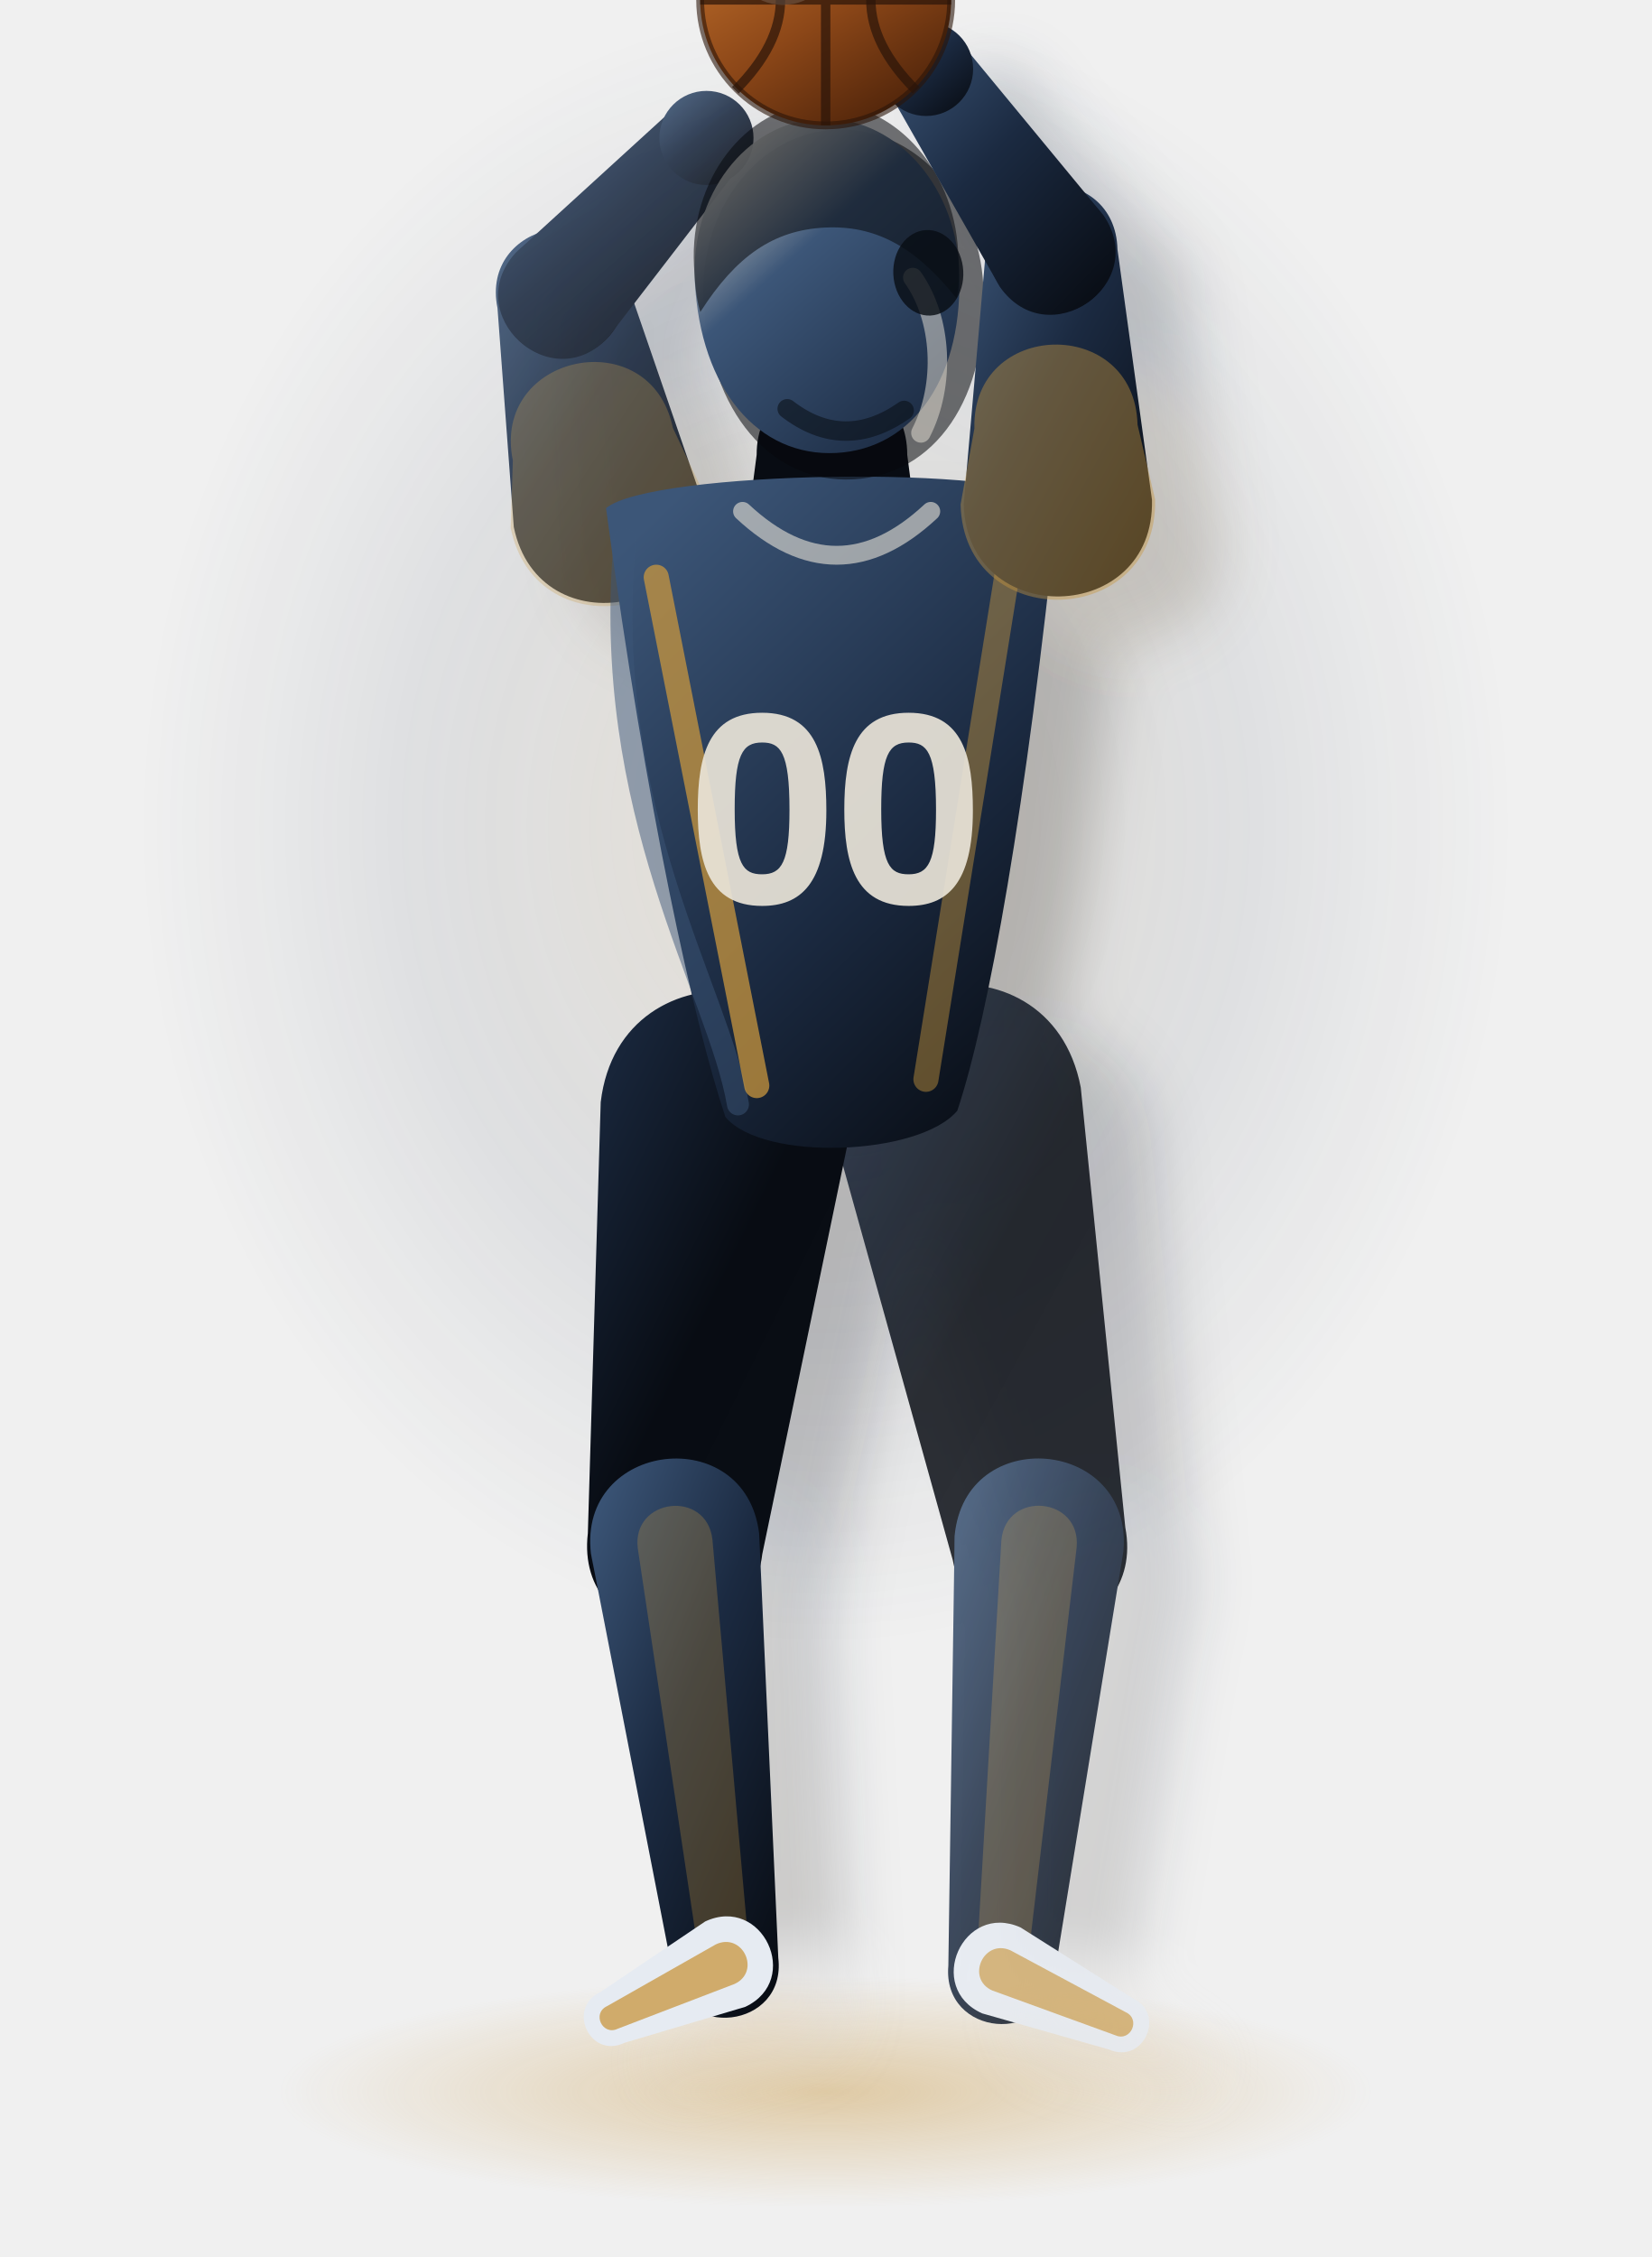
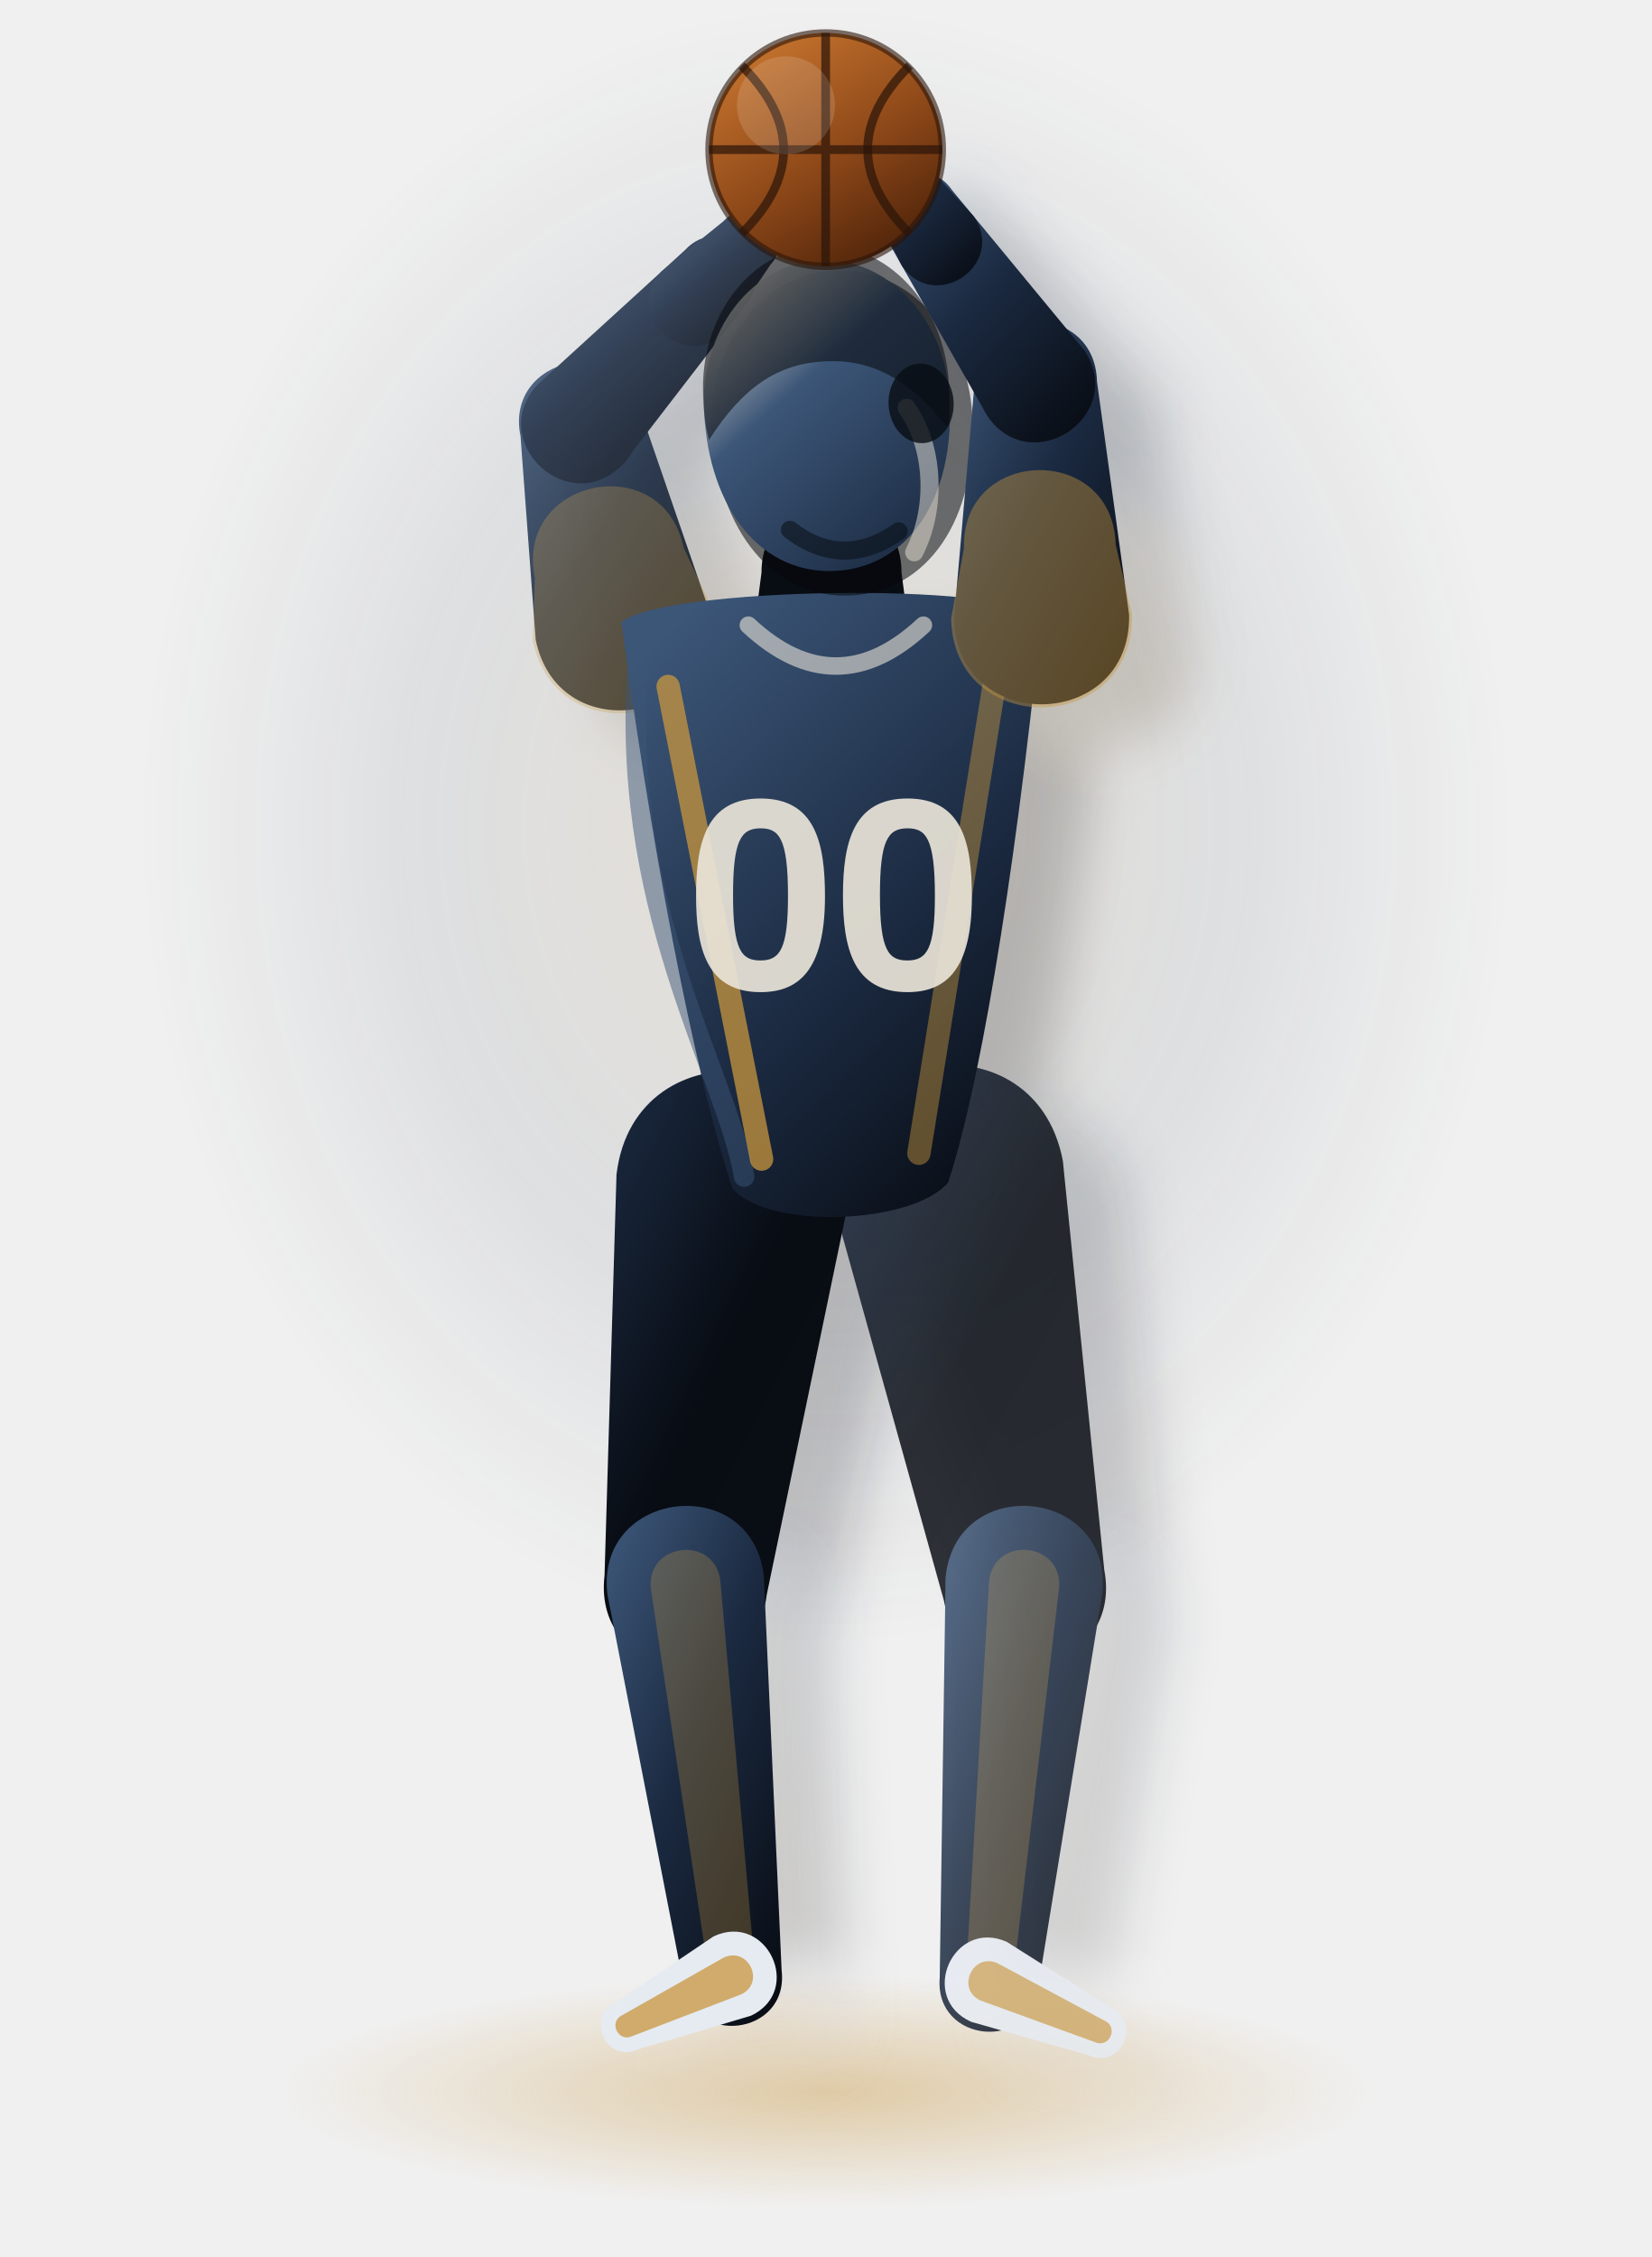
<svg xmlns="http://www.w3.org/2000/svg" viewBox="0 0 600 820" width="600" height="820" role="img" data-asset="athlete-jumper">
  <defs>
    <linearGradient id="body" x1="8%" y1="0%" x2="92%" y2="100%">
      <stop offset="0%" stop-color="var(--tp-l,#3C5678)" />
      <stop offset="46%" stop-color="var(--tp,#1B2A41)" />
      <stop offset="100%" stop-color="var(--tp-d,#080C13)" />
    </linearGradient>
    <linearGradient id="pants" x1="8%" y1="0%" x2="92%" y2="100%">
      <stop offset="0%" stop-color="var(--tp,#1B2A41)" />
      <stop offset="48%" stop-color="var(--tp-d,#080C13)" />
      <stop offset="100%" stop-color="#0A0E15" />
    </linearGradient>
    <linearGradient id="jersey" x1="20%" y1="0%" x2="85%" y2="100%">
      <stop offset="0%" stop-color="var(--tp-l,#3C5678)" />
      <stop offset="58%" stop-color="var(--tp,#1B2A41)" />
      <stop offset="100%" stop-color="var(--tp-d,#080C13)" />
    </linearGradient>
    <linearGradient id="helm" x1="18%" y1="0%" x2="82%" y2="100%">
      <stop offset="0%" stop-color="var(--ta,#E9E4D8)" stop-opacity="0.9" />
      <stop offset="38%" stop-color="var(--tp-l,#3C5678)" />
      <stop offset="100%" stop-color="var(--tp,#1B2A41)" />
    </linearGradient>
    <linearGradient id="leather" x1="20%" y1="0%" x2="80%" y2="100%">
      <stop offset="0%" stop-color="#C9762F" />
      <stop offset="55%" stop-color="#8C4718" />
      <stop offset="100%" stop-color="#4A2109" />
    </linearGradient>
    <linearGradient id="wood" x1="0%" y1="0%" x2="100%" y2="0%">
      <stop offset="0%" stop-color="#E4C08A" />
      <stop offset="60%" stop-color="#B07C42" />
      <stop offset="100%" stop-color="#5C3A17" />
    </linearGradient>
    <radialGradient id="floor" cx="50%" cy="50%" r="50%">
      <stop offset="0%" stop-color="var(--ts,#C8963E)" stop-opacity="0.42" />
      <stop offset="100%" stop-color="var(--ts,#C8963E)" stop-opacity="0" />
    </radialGradient>
    <radialGradient id="backlight" cx="50%" cy="50%" r="50%">
      <stop offset="0%" stop-color="var(--ts,#C8963E)" stop-opacity="0.16" />
      <stop offset="62%" stop-color="var(--tp,#1B2A41)" stop-opacity="0.08" />
      <stop offset="100%" stop-color="var(--tp,#1B2A41)" stop-opacity="0" />
    </radialGradient>
    <filter id="soft" x="-20%" y="-20%" width="140%" height="140%">
      <feGaussianBlur stdDeviation="9" />
    </filter>
  </defs>
  <ellipse cx="300" cy="300" rx="250" ry="300" fill="url(#backlight)" />
  <ellipse cx="300" cy="760" rx="200" ry="42" fill="url(#floor)" />
-   <g transform="translate(300,782) scale(1.14) translate(-300,-782)">
+   <g transform="translate(300,790) scale(1.06) translate(-300,-790)">
    <g transform="translate(22,14)" opacity="0.2" filter="url(#soft)">
      <path d="M230,258C244,246 360,244 374,256C363.98,353 351.96,420 341.96,450C329.96,464.4 280.04,466.4 268.04,452C258.04,422 243.02,355 230,258Z" fill="#000" />
      <g opacity="1">
        <path d="M228.3,447.3L224.2,584.7C219.8,622.0 275.4,628.5 279.8,591.3L307.8,456.7C314.0,403.5 234.6,394.1 228.3,447.3Z" fill="url(#pants)" />
        <circle cx="252" cy="588" r="27" fill="url(#pants)" />
        <path d="M225.2,591.2L251.1,724.0C253.8,746.6 287.6,742.6 284.9,720.0L278.8,584.8C274.5,548.9 220.9,555.3 225.2,591.2Z" fill="url(#body)" />
        <path d="M240.1,589.4L260.1,722.9C261.3,733.6 277.2,731.7 275.9,721.1L263.9,586.6C262.0,570.6 238.2,573.5 240.1,589.4Z" fill="var(--ts,#C8963E)" opacity="0.28" />
        <path d="M261.6,708.4L228.2,730.9C217.3,736.0 224.9,752.3 235.8,747.1L274.4,735.6C292.6,727.0 279.8,699.9 261.6,708.4Z" fill="#E6EBF2" />
        <path d="M265.0,715.7L230.3,735.4C225.4,737.7 228.9,744.9 233.7,742.6L271.0,728.3C279.5,724.3 273.5,711.7 265.0,715.7Z" fill="var(--ts,#C8963E)" opacity="0.75" />
      </g>
      <g opacity="0.84">
        <path d="M302.7,457.4L340.5,593.2C347.4,630.1 402.5,619.7 395.5,582.8L381.3,442.6C371.3,389.9 292.7,404.7 302.7,457.4Z" fill="url(#pants)" />
        <circle cx="368" cy="588" r="27" fill="url(#pants)" />
        <path d="M341.1,585.6L339.1,722.5C337.1,745.2 370.9,748.2 372.9,725.5L394.9,590.4C398.1,554.3 344.3,549.6 341.1,585.6Z" fill="url(#body)" />
        <path d="M356.0,586.9L348.0,723.3C347.1,734.0 363.0,735.4 364.0,724.7L380.0,589.1C381.4,573.0 357.5,570.9 356.0,586.9Z" fill="var(--ts,#C8963E)" opacity="0.28" />
        <path d="M349.9,737.7L390.3,749.2C401.3,754.1 408.7,737.7 397.7,732.8L362.1,710.3C343.8,702.1 331.5,729.5 349.9,737.7Z" fill="#E6EBF2" />
        <path d="M353.1,730.4L392.4,744.7C397.3,746.8 400.5,739.5 395.6,737.3L358.9,717.6C350.3,713.8 344.6,726.6 353.1,730.4Z" fill="var(--ts,#C8963E)" opacity="0.75" />
      </g>
      <g opacity="1">
        <path d="M404.0,255.3L393.0,175.5C392.3,147.3 350.3,148.4 351.0,176.5L344.0,256.7C345.0,296.9 405.0,295.4 404.0,255.3Z" fill="url(#body)" />
        <circle cx="372" cy="176" r="20" fill="url(#body)" />
        <path d="M388.5,164.6L343.5,110.1C332.9,94.6 309.8,110.5 320.5,125.9L355.5,187.4C370.8,209.4 403.7,186.7 388.5,164.6Z" fill="url(#body)" />
-         <circle cx="332" cy="118" r="15" fill="url(#body)" />
+         <path d="M350.7,118.8L331.5,97.8C323.1,85.7 305.0,98.2 313.3,110.3L326.1,135.8C337.5,152.3 362.2,135.3 350.7,118.8Z" fill="url(#body)" />
        <path d="M405.0,255.2L399.4,231.4C398.5,196.5 346.5,197.8 347.4,232.6L343.0,256.8C344.0,298.3 406.0,296.8 405.0,255.2Z" fill="var(--ts,#C8963E)" opacity="0.42" />
      </g>
      <g opacity="0.88">
        <path d="M259.4,252.0L236.6,185.8C230.9,158.2 189.8,166.7 195.4,194.2L200.6,264.0C208.7,303.4 267.5,291.3 259.4,252.0Z" fill="url(#body)" />
        <circle cx="216" cy="190" r="20" fill="url(#body)" />
        <path d="M230.7,203.5L272.3,149.5C285.0,135.7 264.4,116.7 251.7,130.5L201.3,176.5C183.1,196.2 212.6,223.3 230.7,203.5Z" fill="url(#body)" />
-         <circle cx="262" cy="140" r="15" fill="url(#body)" />
+         <path d="M265.7,158.2L281.1,135.4C291.1,124.6 274.9,109.7 264.9,120.6L243.6,137.8C230.0,152.6 252.1,172.9 265.7,158.2Z" fill="url(#body)" />
        <path d="M260.4,251.7L251.3,232.4C244.2,198.2 193.3,208.7 200.3,242.8L199.6,264.3C208.0,304.9 268.7,292.4 260.4,251.7Z" fill="var(--ts,#C8963E)" opacity="0.3" />
      </g>
    </g>
    <g opacity="0.84">
      <path d="M302.7,457.4L340.5,593.2C347.4,630.1 402.5,619.7 395.5,582.8L381.3,442.6C371.3,389.9 292.7,404.7 302.7,457.4Z" fill="url(#pants)" />
      <circle cx="368" cy="588" r="27" fill="url(#pants)" />
      <path d="M341.1,585.6L339.1,722.5C337.1,745.2 370.9,748.2 372.9,725.5L394.9,590.4C398.1,554.3 344.3,549.6 341.1,585.6Z" fill="url(#body)" />
      <path d="M356.0,586.9L348.0,723.3C347.1,734.0 363.0,735.4 364.0,724.7L380.0,589.1C381.4,573.0 357.5,570.9 356.0,586.9Z" fill="var(--ts,#C8963E)" opacity="0.28" />
      <path d="M349.9,737.7L390.3,749.2C401.3,754.1 408.7,737.7 397.7,732.8L362.1,710.3C343.8,702.1 331.5,729.5 349.9,737.7Z" fill="#E6EBF2" />
      <path d="M353.1,730.4L392.4,744.7C397.3,746.8 400.5,739.5 395.6,737.3L358.9,717.6C350.3,713.8 344.6,726.6 353.1,730.4Z" fill="var(--ts,#C8963E)" opacity="0.75" />
    </g>
    <g opacity="0.88">
      <path d="M259.4,252.0L236.6,185.8C230.9,158.2 189.8,166.7 195.4,194.2L200.6,264.0C208.7,303.4 267.5,291.3 259.4,252.0Z" fill="url(#body)" />
      <circle cx="216" cy="190" r="20" fill="url(#body)" />
      <path d="M230.7,203.5L272.3,149.5C285.0,135.7 264.4,116.7 251.7,130.5L201.3,176.5C183.1,196.2 212.6,223.3 230.7,203.5Z" fill="url(#body)" />
-       <circle cx="262" cy="140" r="15" fill="url(#body)" />
+       <path d="M265.7,158.2L281.1,135.4C291.1,124.6 274.9,109.7 264.9,120.6L243.6,137.8C230.0,152.6 252.1,172.9 265.7,158.2Z" fill="url(#body)" />
      <path d="M260.4,251.7L251.3,232.4C244.2,198.2 193.3,208.7 200.3,242.8L199.6,264.3C208.0,304.9 268.7,292.4 260.4,251.7Z" fill="var(--ts,#C8963E)" opacity="0.3" />
    </g>
    <path d="M278.0,241.0L272.0,287.0C272.0,327.2 332.0,327.2 332.0,287.0L326.0,241.0C326.0,208.8 278.0,208.8 278.0,241.0Z" fill="var(--tp-d,#080C13)" />
    <g opacity="1">
      <path d="M228.3,447.3L224.2,584.7C219.8,622.0 275.4,628.5 279.8,591.3L307.8,456.7C314.0,403.5 234.6,394.1 228.3,447.3Z" fill="url(#pants)" />
      <circle cx="252" cy="588" r="27" fill="url(#pants)" />
      <path d="M225.2,591.2L251.1,724.0C253.8,746.6 287.6,742.6 284.9,720.0L278.8,584.8C274.5,548.9 220.9,555.3 225.2,591.2Z" fill="url(#body)" />
      <path d="M240.1,589.4L260.1,722.9C261.3,733.6 277.2,731.7 275.9,721.1L263.9,586.6C262.0,570.6 238.2,573.5 240.1,589.4Z" fill="var(--ts,#C8963E)" opacity="0.28" />
      <path d="M261.6,708.4L228.2,730.9C217.3,736.0 224.9,752.3 235.8,747.1L274.4,735.6C292.6,727.0 279.8,699.9 261.6,708.4Z" fill="#E6EBF2" />
      <path d="M265.0,715.7L230.3,735.4C225.4,737.7 228.9,744.9 233.7,742.6L271.0,728.3C279.5,724.3 273.5,711.7 265.0,715.7Z" fill="var(--ts,#C8963E)" opacity="0.75" />
    </g>
    <path d="M230,258C244,246 360,244 374,256C363.98,353 351.96,420 341.96,450C329.96,464.4 280.04,466.4 268.04,452C258.04,422 243.02,355 230,258Z" fill="url(#jersey)" />
    <path d="M236,268C228,355 266.04,412 272.04,448" stroke="var(--tp-l,#3C5678)" stroke-width="7" fill="none" opacity="0.5" stroke-linecap="round" />
    <path d="M246,280L278.04,442" stroke="var(--ts,#C8963E)" stroke-width="8" opacity="0.75" stroke-linecap="round" />
    <path d="M358,278L331.96,440" stroke="var(--ts,#C8963E)" stroke-width="8" opacity="0.45" stroke-linecap="round" />
    <path d="M273.5,259Q303.5,287 333.5,259" stroke="var(--ta,#E9E4D8)" stroke-width="6" fill="none" opacity="0.6" stroke-linecap="round" />
-     <text class="jersey-num" x="303.5" y="384" font-family="'Archivo Black','Helvetica Neue',Impact,'Arial Narrow',sans-serif" font-size="84" font-weight="900" fill="var(--ta,#E9E4D8)" text-anchor="middle" opacity="0.92">00</text>
    <g transform="translate(300,176) scale(1.24) translate(-300,-176)">
      <g transform="rotate(-3 300 176)">
        <path d="M264,182a36,42 0 0 1 72,0c0,29 -15,48 -36,48s-36,-19 -36,-48Z" fill="#05070B" opacity="0.55" transform="translate(4,5)" />
        <path d="M266,182a34,40 0 0 1 68,0c0,28 -14,46 -34,46s-34,-18 -34,-46Z" fill="url(#helm)" />
        <path d="M266,178a34,40 0 0 1 68,0c0,4 0,8 -1,12c-10,-14 -20,-20 -33,-20s-23,6 -33,20c-1,-4 -1,-8 -1,-12Z" fill="#080A0D" opacity="0.55" />
        <path d="M322,184c7,11 7,28 0,40" stroke="var(--ta,#E9E4D8)" stroke-width="5" fill="none" opacity="0.5" stroke-linecap="round" />
        <path d="M326,194a9,11 0 1 1 0.1,0" fill="var(--tp-d,#080C13)" opacity="0.8" />
        <path d="M288,216q14,12 30,2" stroke="var(--tp-d,#080C13)" stroke-width="5" fill="none" opacity="0.55" stroke-linecap="round" />
      </g>
    </g>
    <g opacity="1">
      <path d="M404.0,255.3L393.0,175.5C392.3,147.3 350.3,148.4 351.0,176.5L344.0,256.7C345.0,296.9 405.0,295.4 404.0,255.3Z" fill="url(#body)" />
      <circle cx="372" cy="176" r="20" fill="url(#body)" />
      <path d="M388.5,164.6L343.5,110.1C332.9,94.6 309.8,110.5 320.5,125.9L355.5,187.4C370.8,209.4 403.7,186.7 388.5,164.6Z" fill="url(#body)" />
-       <circle cx="332" cy="118" r="15" fill="url(#body)" />
+       <path d="M350.7,118.8L331.5,97.8C323.1,85.7 305.0,98.2 313.3,110.3L326.1,135.8C337.5,152.3 362.2,135.3 350.7,118.8Z" fill="url(#body)" />
      <path d="M405.0,255.2L399.4,231.4C398.5,196.5 346.5,197.8 347.4,232.6L343.0,256.8C344.0,298.3 406.0,296.8 405.0,255.2Z" fill="var(--ts,#C8963E)" opacity="0.42" />
    </g>
    <g>
      <circle cx="300" cy="96" r="40" fill="url(#leather)" />
      <circle cx="300" cy="96" r="40" fill="none" stroke="#2A1408" stroke-width="2.5" opacity="0.6" />
      <path d="M260,96h80M300,56v80" stroke="#2A1408" stroke-width="3" opacity="0.7" />
      <path d="M271.2,67.2q28.8,28.8 0,57.6M328.8,67.2q-28.8,28.8 0,57.6" stroke="#2A1408" stroke-width="3" fill="none" opacity="0.7" />
      <circle cx="286.4" cy="80.8" r="16.8" fill="#FFFFFF" opacity="0.14" />
    </g>
  </g>
+   <text class="jersey-num" x="303.5" y="359.6" font-family="'Archivo Black','Helvetica Neue',Impact,'Arial Narrow',sans-serif" font-size="96" font-weight="900" fill="var(--ta,#E9E4D8)" text-anchor="middle" opacity="0.92">00</text>
</svg>
